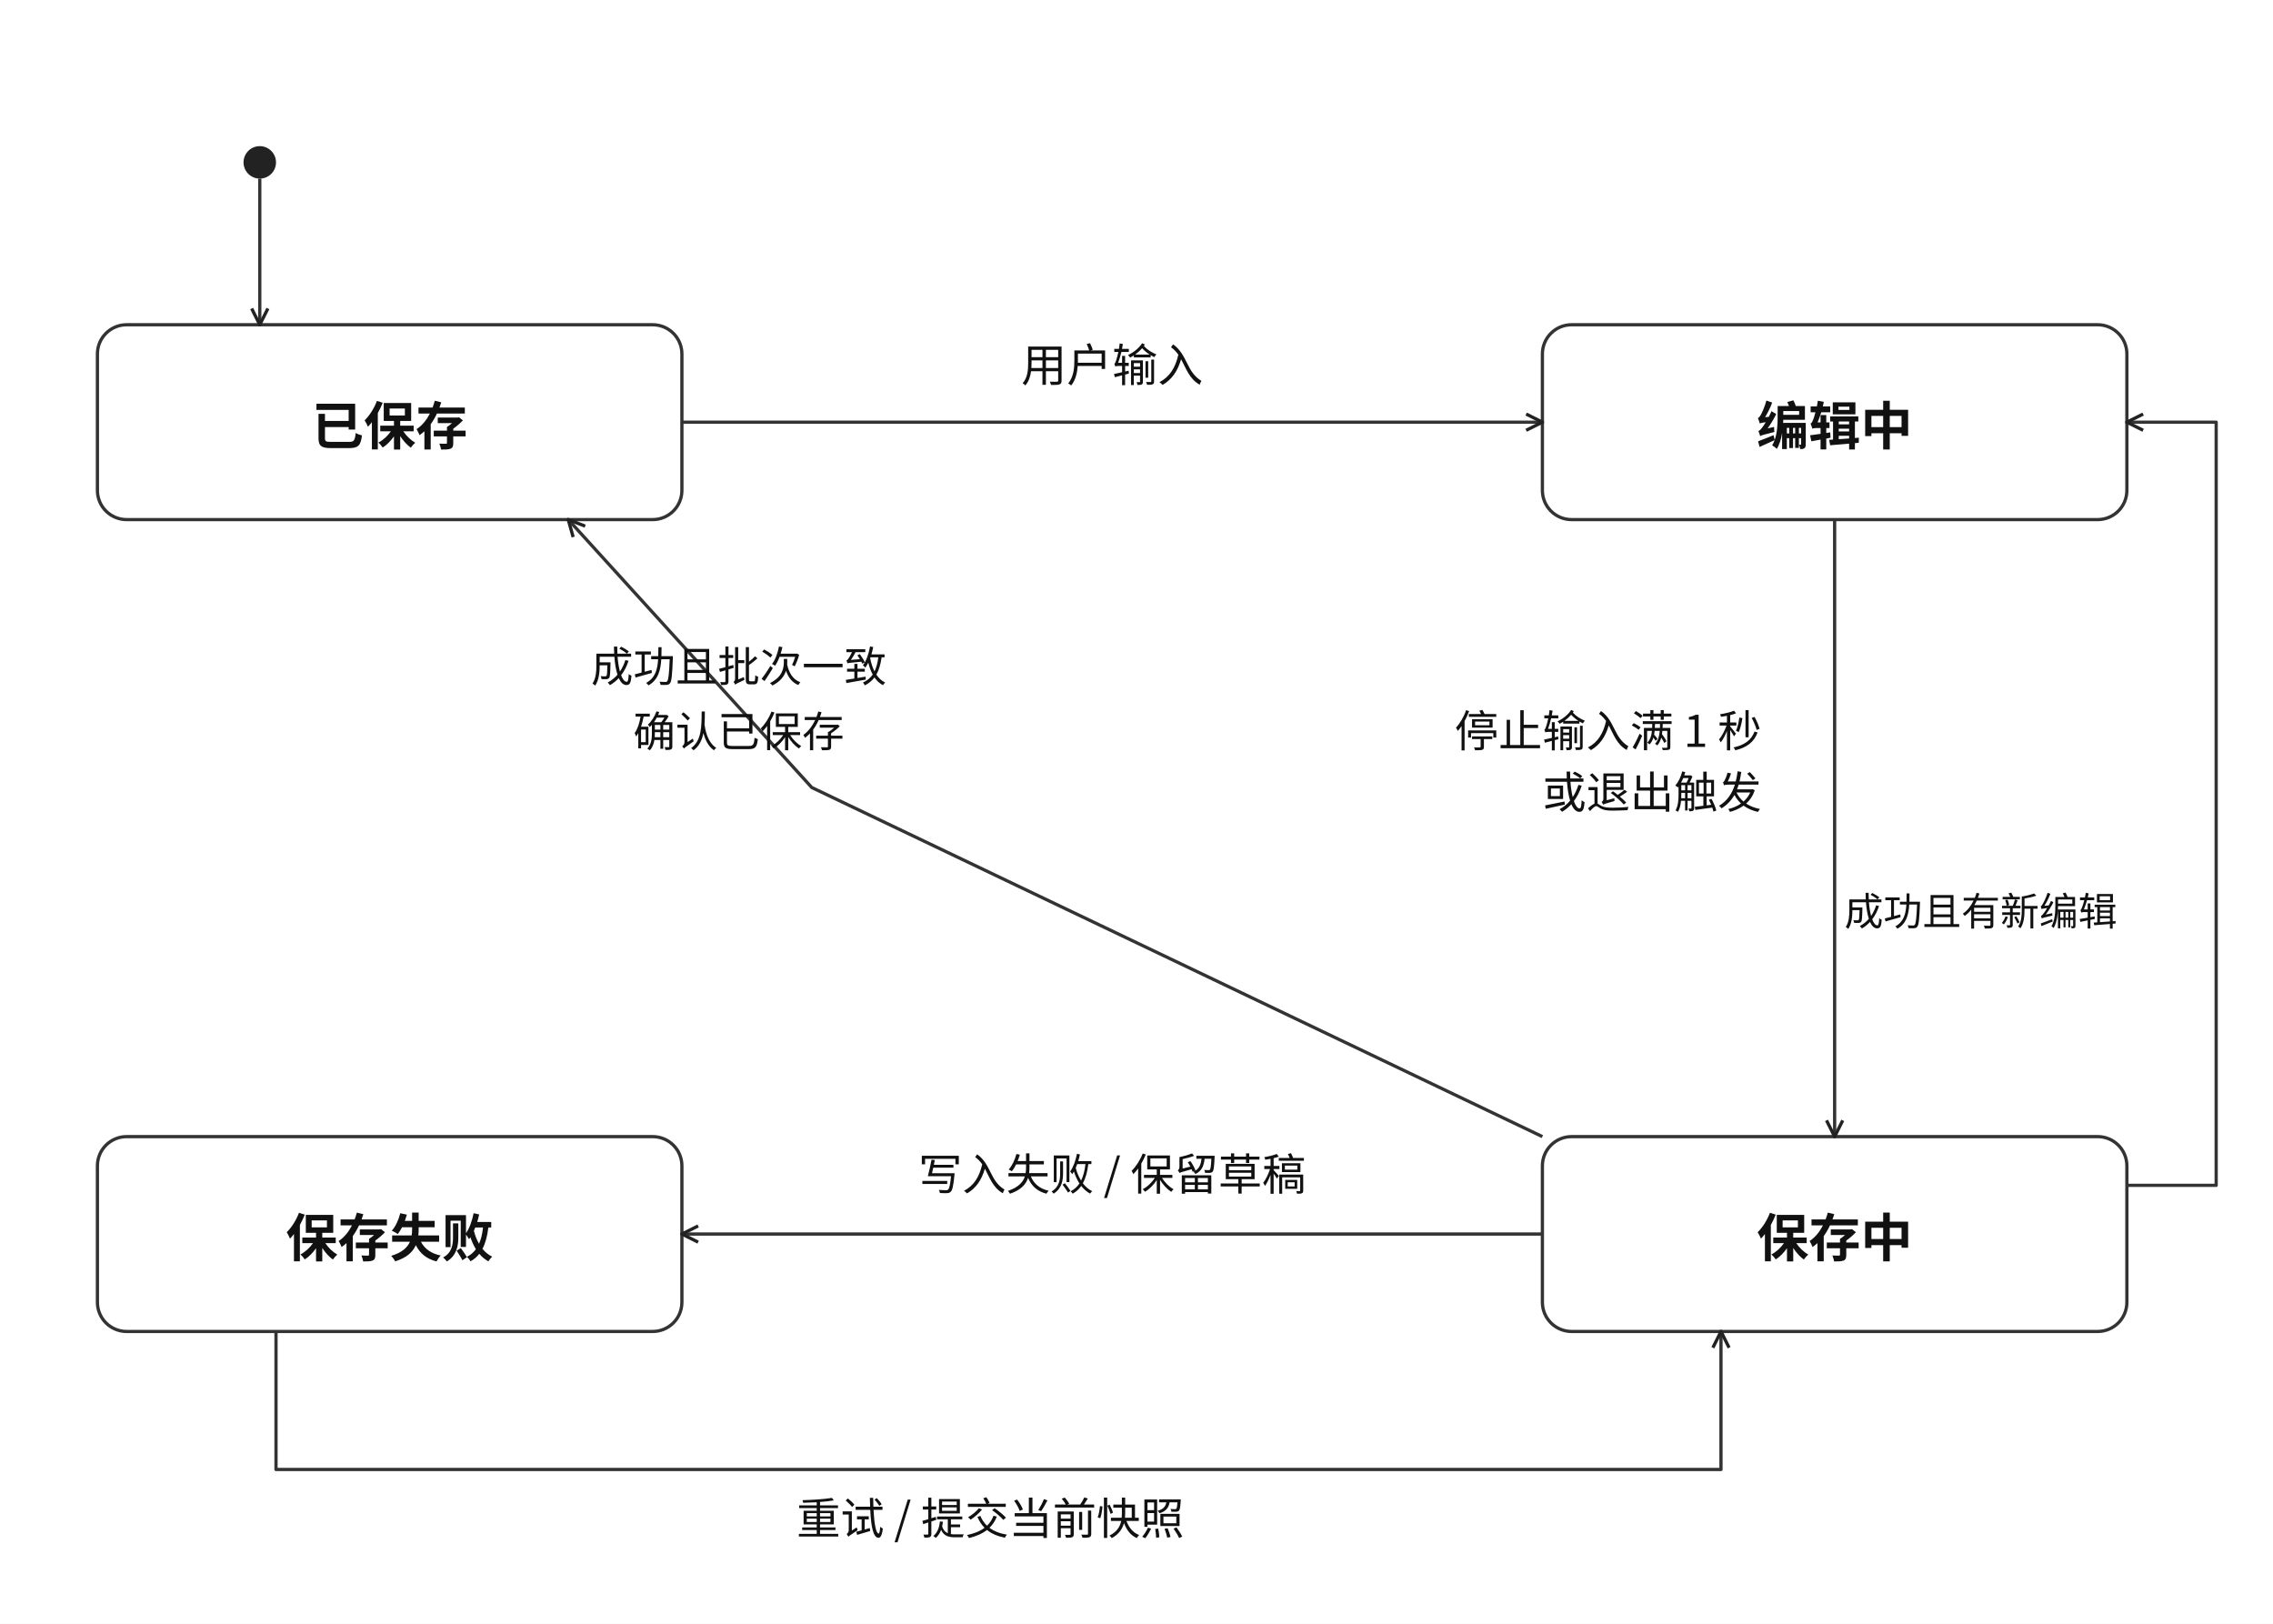
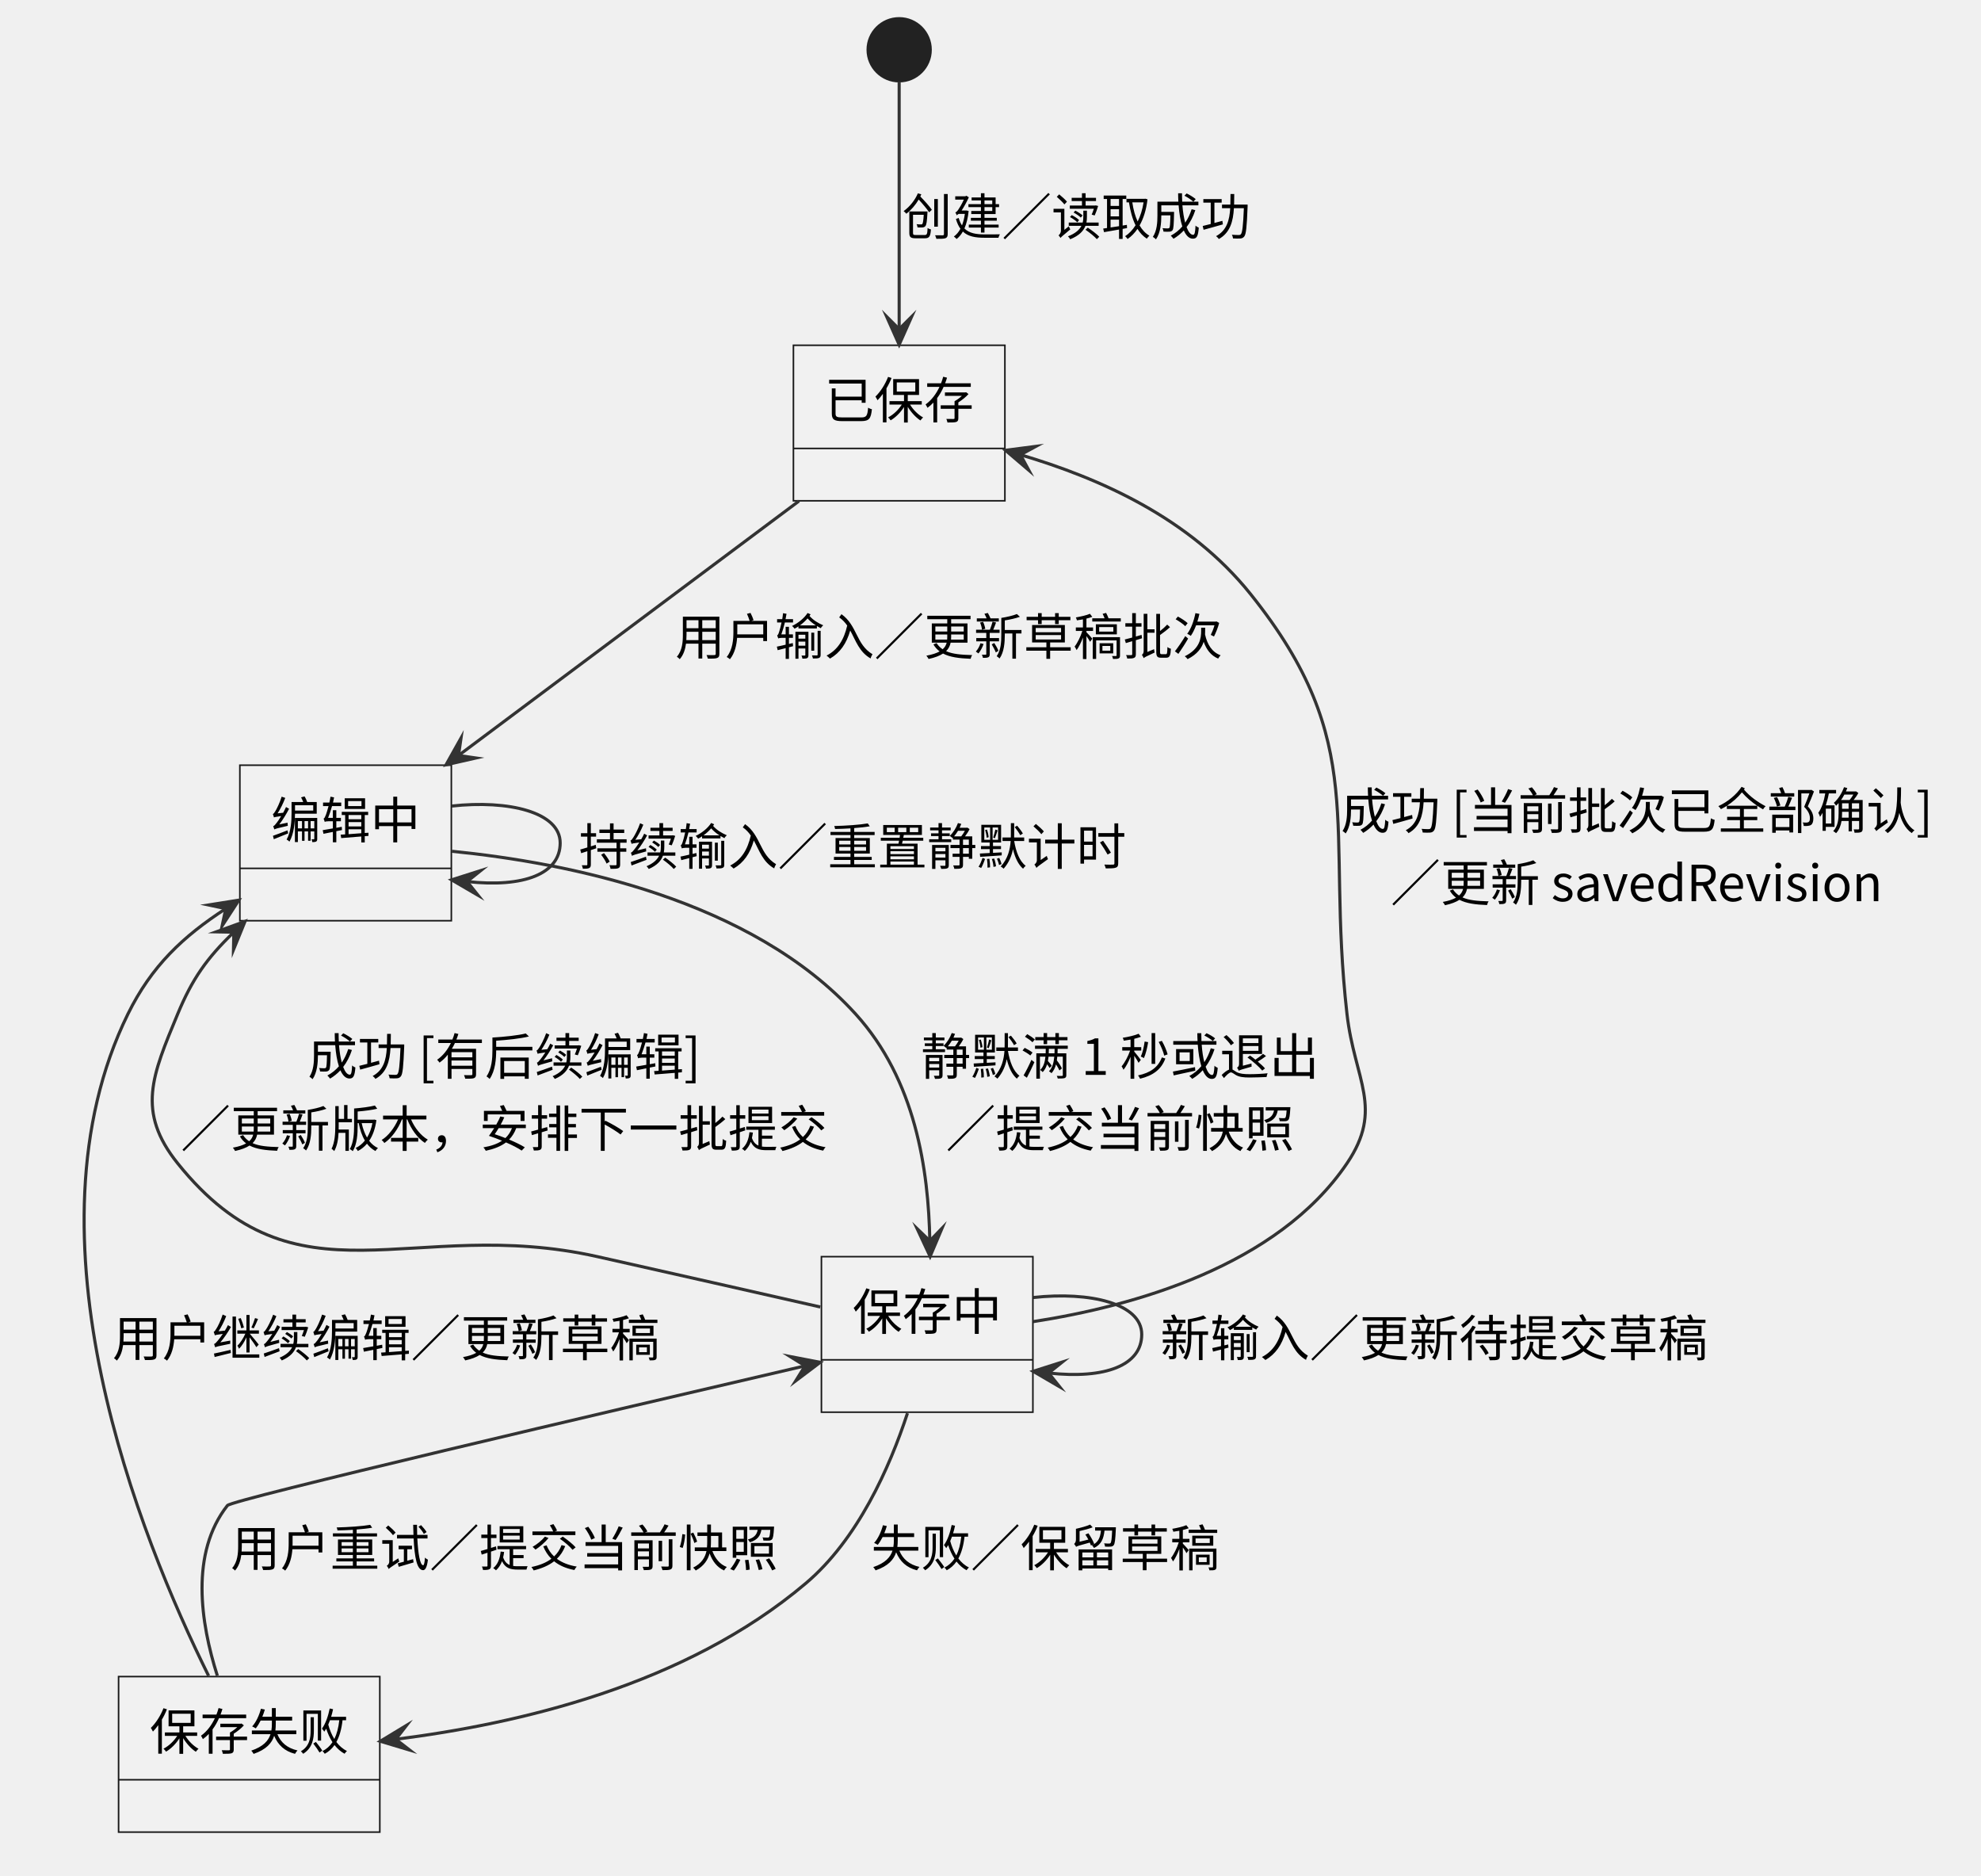
- <svg xmlns="http://www.w3.org/2000/svg" width="1400" height="1000" viewBox="0 0 1400 1000">
-   <defs>
-     <marker id="arrow" viewBox="0 0 12 12" refX="11" refY="6" markerWidth="12" markerHeight="12" orient="auto-start-reverse" markerUnits="userSpaceOnUse">
-       <path d="M1 1 L11 6 L1 11" fill="none" stroke="#222" stroke-width="2" />
-     </marker>
-     <marker id="triangle" viewBox="0 0 20 20" refX="19" refY="10" markerWidth="20" markerHeight="20" orient="auto" markerUnits="userSpaceOnUse">
-       <path d="M1 1 L19 10 L1 19 Z" fill="white" stroke="#222" stroke-width="2" />
-     </marker>
-     <marker id="diamond" viewBox="0 0 22 16" refX="1" refY="8" markerWidth="22" markerHeight="16" orient="auto-start-reverse" markerUnits="userSpaceOnUse">
-       <path d="M1 8 L11 1 L21 8 L11 15 Z" fill="#222" />
-     </marker>
-   </defs>
-   <rect width="1400" height="1000" fill="white" />
-   <g font-family="Noto Sans CJK SC, sans-serif" fill="#111" stroke-linejoin="round">
-     <circle cx="160" cy="100" r="10" fill="#222" />
-     <rect x="60" y="200" width="360" height="120" fill="white" stroke="#333" stroke-width="2" rx="18" />
-     <text x="240" y="274.0" text-anchor="middle" font-size="32" font-weight="bold">已保存</text>
-     <line x1="160" y1="110" x2="160" y2="200" stroke="#333" stroke-width="2" marker-end="url(#arrow)" />
-     <rect x="950" y="200" width="360" height="120" fill="white" stroke="#333" stroke-width="2" rx="18" />
-     <text x="1130" y="274.0" text-anchor="middle" font-size="32" font-weight="bold">编辑中</text>
-     <rect x="950" y="700" width="360" height="120" fill="white" stroke="#333" stroke-width="2" rx="18" />
-     <text x="1130" y="774.0" text-anchor="middle" font-size="32" font-weight="bold">保存中</text>
-     <rect x="60" y="700" width="360" height="120" fill="white" stroke="#333" stroke-width="2" rx="18" />
-     <text x="240" y="774.0" text-anchor="middle" font-size="32" font-weight="bold">保存失败</text>
-     <line x1="420" y1="260" x2="950" y2="260" stroke="#333" stroke-width="2" marker-end="url(#arrow)" />
-     <text x="685" y="235.0" text-anchor="middle" font-size="28">用户输入</text>
-     <line x1="1130" y1="320" x2="1130" y2="700" stroke="#333" stroke-width="2" marker-end="url(#arrow)" />
-     <text x="1085" y="460.0" text-anchor="end" font-size="27">停止输入满 1 秒</text>
-     <text x="1085" y="497.8" text-anchor="end" font-size="27">或退出触发</text>
-     <line x1="950" y1="760" x2="420" y2="760" stroke="#333" stroke-width="2" marker-end="url(#arrow)" />
-     <text x="685" y="733.0" text-anchor="middle" font-size="27">写入失败 / 保留草稿</text>
-     <polyline points="170,820 170,905 1060,905 1060,820" fill="none" stroke="#333" stroke-width="2" marker-end="url(#arrow)" />
-     <text x="610" y="945.0" text-anchor="middle" font-size="27">重试 / 提交当前快照</text>
-     <polyline points="950,700 500,485 350,320" fill="none" stroke="#333" stroke-width="2" marker-end="url(#arrow)" />
-     <text x="455" y="420.0" text-anchor="middle" font-size="26">成功且批次一致</text>
-     <text x="455" y="460.0" text-anchor="middle" font-size="26">确认已保存</text>
-     <polyline points="1310,730 1365,730 1365,260 1310,260" fill="none" stroke="#333" stroke-width="2" marker-end="url(#arrow)" />
-     <text x="1220" y="570.0" text-anchor="middle" font-size="24">成功且有新编辑</text>
+ <svg xmlns="http://www.w3.org/2000/svg" version="1.1" data-diagram-type="STATE" style="width:637px;height:603px;background:#FFFFFF;" width="637px" height="603px" viewBox="0 0 637 603" zoomAndPan="magnify" preserveAspectRatio="none" contentStyleType="text/css">
+   <defs />
+   <g font-family="sans-serif" lengthAdjust="spacing">
+     <g class="entity" data-qualified-name="Saved" id="ent0001" data-source-line="10">
+       <rect x="255.13" y="111" width="68" height="50" fill="#F1F1F1" style="stroke:#181818;stroke-width:0.5;" />
+       <line x1="255.13" y1="144.168" x2="323.13" y2="144.168" style="stroke:#181818;stroke-width:0.5;" />
+       <text x="265.13" y="134.56" fill="#000" font-size="16" textLength="48" font-family="Noto Sans CJK SC">已保存</text>
+     </g>
+     <g class="entity" data-qualified-name="Editing" id="ent0002" data-source-line="11">
+       <rect x="77.13" y="246" width="68" height="50" fill="#F1F1F1" style="stroke:#181818;stroke-width:0.5;" />
+       <line x1="77.13" y1="279.168" x2="145.13" y2="279.168" style="stroke:#181818;stroke-width:0.5;" />
+       <text x="87.13" y="269.56" fill="#000" font-size="16" textLength="48" font-family="Noto Sans CJK SC">编辑中</text>
+     </g>
+     <g class="entity" data-qualified-name="Saving" id="ent0003" data-source-line="12">
+       <rect x="264.13" y="404" width="68" height="50" fill="#F1F1F1" style="stroke:#181818;stroke-width:0.5;" />
+       <line x1="264.13" y1="437.168" x2="332.13" y2="437.168" style="stroke:#181818;stroke-width:0.5;" />
+       <text x="274.13" y="427.56" fill="#000" font-size="16" textLength="48" font-family="Noto Sans CJK SC">保存中</text>
+     </g>
+     <g class="entity" data-qualified-name="Failed" id="ent0004" data-source-line="13">
+       <rect x="38.13" y="539" width="84" height="50" fill="#F1F1F1" style="stroke:#181818;stroke-width:0.5;" />
+       <line x1="38.13" y1="572.168" x2="122.13" y2="572.168" style="stroke:#181818;stroke-width:0.5;" />
+       <text x="48.13" y="562.56" fill="#000" font-size="16" textLength="64" font-family="Noto Sans CJK SC">保存失败</text>
+     </g>
+     <g class="start_entity" data-qualified-name=".start." id="ent0005" data-source-line="14">
+       <ellipse cx="289.13" cy="16" rx="10" ry="10" fill="#222" style="stroke:#222;stroke-width:1;" />
+     </g>
+     <g class="link" data-entity-1="ent0005" data-entity-2="ent0001" id="lnk6" data-source-line="14" data-link-type="dependency">
+       <path d="M289.13,26.26 C289.13,44.3 289.13,79.66 289.13,105.82" style="stroke:#333;stroke-width:1;" fill="none" id="*start*-to-Saved" />
+       <polygon points="289.13,110.82,293.13,101.82,289.13,105.82,285.13,101.82,289.13,110.82" fill="#333" style="stroke:#333;stroke-width:1;stroke-linejoin:miter;stroke-miterlimit:10;" />
+       <text x="290.13" y="75.56" fill="#000" font-size="16" textLength="112" font-family="Noto Sans CJK SC">创建／读取成功</text>
+     </g>
+     <g class="link" data-entity-1="ent0001" data-entity-2="ent0002" id="lnk7" data-source-line="15" data-link-type="dependency">
+       <path d="M256.9,161.09 C224.74,185.11 179.615,218.827 147.435,242.877" style="stroke:#333;stroke-width:1;" fill="none" id="Saved-to-Editing" />
+       <polygon points="143.43,245.87,153.034,243.686,147.435,242.877,148.245,237.278,143.43,245.87" fill="#333" style="stroke:#333;stroke-width:1;stroke-linejoin:miter;stroke-miterlimit:10;" />
+       <text x="217.13" y="210.56" fill="#000" font-size="16" textLength="176" font-family="Noto Sans CJK SC">用户输入／更新草稿批次</text>
+     </g>
+     <g class="link" data-entity-1="ent0002" data-entity-2="ent0002" id="lnk8" data-source-line="16" data-link-type="dependency">
+       <path d="M145.21,259.14 C163.49,257.12 180.13,261.07 180.13,271 C180.13,280.93 168.46,285.429 150.18,283.409" style="stroke:#333;stroke-width:1;" fill="none" id="Editing-to-Editing" />
+       <polygon points="145.21,282.86,153.716,287.824,150.18,283.409,154.595,279.873,145.21,282.86" fill="#333" style="stroke:#333;stroke-width:1;stroke-linejoin:miter;stroke-miterlimit:10;" />
+       <text x="186.13" y="278.06" fill="#000" font-size="16" textLength="176" font-family="Noto Sans CJK SC">持续输入／重置静默计时</text>
+     </g>
+     <g class="link" data-entity-1="ent0002" data-entity-2="ent0003" id="lnk9" data-source-line="17" data-link-type="dependency">
+       <path d="M145.29,273.67 C182.66,277.39 241.68,289.16 275.13,326 C294.41,347.23 298.568,376.111 298.988,398.941" style="stroke:#333;stroke-width:1;" fill="none" id="Editing-to-Saving" />
+       <polygon points="299.08,403.94,302.914,394.868,298.988,398.941,294.915,395.015,299.08,403.94" fill="#333" style="stroke:#333;stroke-width:1;stroke-linejoin:miter;stroke-miterlimit:10;" />
+       <text x="296.13" y="345.56" fill="#000" font-size="16" textLength="128.048" font-family="Noto Sans CJK SC">静默满 1 秒或退出</text>
+       <text x="304.154" y="368.728" fill="#000" font-size="16" textLength="112" font-family="Noto Sans CJK SC">／提交当前快照</text>
+     </g>
+     <g class="link" data-entity-1="ent0003" data-entity-2="ent0002" id="lnk12" data-source-line="20" data-link-type="dependency">
+       <path d="M263.77,420.18 C243.03,415.47 216.07,409.37 192.13,404 C132.16,390.55 95.59,421.94 57.13,374 C43.78,357.36 48.97,345.71 57.13,326 C61.8,314.73 66.487,308.057 75.187,299.687" style="stroke:#333;stroke-width:1;" fill="none" id="Saving-to-Editing" />
+       <polygon points="78.79,296.22,69.531,299.577,75.187,299.687,75.077,305.342,78.79,296.22" fill="#333" style="stroke:#333;stroke-width:1;stroke-linejoin:miter;stroke-miterlimit:10;" />
+       <text x="98.93" y="345.56" fill="#000" font-size="16" textLength="126.4" font-family="Noto Sans CJK SC">成功 [有后续编辑]</text>
+       <text x="58.13" y="368.728" fill="#000" font-size="16" textLength="208" font-family="Noto Sans CJK SC">／更新版本，安排下一批提交</text>
+     </g>
+     <g class="link" data-entity-1="ent0003" data-entity-2="ent0003" id="lnk10" data-source-line="18" data-link-type="dependency">
+       <path d="M332.21,417.14 C350.49,415.12 367.13,419.07 367.13,429 C367.13,438.93 355.46,443.429 337.18,441.409" style="stroke:#333;stroke-width:1;" fill="none" id="Saving-to-Saving" />
+       <polygon points="332.21,440.86,340.716,445.824,337.18,441.409,341.595,437.873,332.21,440.86" fill="#333" style="stroke:#333;stroke-width:1;stroke-linejoin:miter;stroke-miterlimit:10;" />
+       <text x="373.13" y="436.06" fill="#000" font-size="16" textLength="176" font-family="Noto Sans CJK SC">新输入／更新待提交草稿</text>
+     </g>
+     <g class="link" data-entity-1="ent0003" data-entity-2="ent0001" id="lnk11" data-source-line="19" data-link-type="dependency">
+       <path d="M332.2,424.89 C364.3,419.94 410.7,407.13 433.13,374 C445.09,356.33 435.54,347.2 433.13,326 C426.2,264.83 440.62,239.05 402.13,191 C382.42,166.39 353.583,153.765 328.123,146.195" style="stroke:#333;stroke-width:1;" fill="none" id="Saving-to-Saved" />
+       <polygon points="323.33,144.77,330.817,151.169,328.123,146.195,333.097,143.501,323.33,144.77" fill="#333" style="stroke:#333;stroke-width:1;stroke-linejoin:miter;stroke-miterlimit:10;" />
+       <text x="431.13" y="266.56" fill="#000" font-size="16" textLength="190.4" font-family="Noto Sans CJK SC">成功 [当前批次已全部确认]</text>
+       <text x="447.178" y="289.728" fill="#000" font-size="16" textLength="158.304" font-family="Noto Sans CJK SC">／更新 savedRevision</text>
+     </g>
+     <g class="link" data-entity-1="ent0003" data-entity-2="ent0004" id="lnk13" data-source-line="21" data-link-type="dependency">
+       <path d="M291.8,454.33 C286.04,471.87 275.83,494.87 259.13,509 C220.24,541.93 166.69,554.15 127.25,559.16" style="stroke:#333;stroke-width:1;" fill="none" id="Saving-to-Failed" />
+       <polygon points="122.29,559.79,131.722,562.624,127.25,559.16,130.714,554.688,122.29,559.79" fill="#333" style="stroke:#333;stroke-width:1;stroke-linejoin:miter;stroke-miterlimit:10;" />
+       <text x="280.13" y="503.56" fill="#000" font-size="16" textLength="112" font-family="Noto Sans CJK SC">失败／保留草稿</text>
+     </g>
+     <g class="link" data-entity-1="ent0004" data-entity-2="ent0003" id="lnk14" data-source-line="22" data-link-type="dependency">
+       <path d="M69.89,538.73 C64.46,521.66 61.11,499.25 73.13,484 C74.63,482.1 196.23,453.662 258.88,439.102" style="stroke:#333;stroke-width:1;" fill="none" id="Failed-to-Saving" />
+       <polygon points="263.75,437.97,254.078,436.111,258.88,439.102,255.889,443.903,263.75,437.97" fill="#333" style="stroke:#333;stroke-width:1;stroke-linejoin:miter;stroke-miterlimit:10;" />
+       <text x="74.13" y="503.56" fill="#000" font-size="16" textLength="176" font-family="Noto Sans CJK SC">用户重试／提交当前快照</text>
+     </g>
+     <g class="link" data-entity-1="ent0004" data-entity-2="ent0002" id="lnk15" data-source-line="23" data-link-type="dependency">
+       <path d="M67.07,538.75 C45,494.22 6,397.48 41.13,326 C48.72,310.57 58.866,301.033 72.606,292.113" style="stroke:#333;stroke-width:1;" fill="none" id="Failed-to-Editing" />
+       <polygon points="76.8,289.39,67.073,290.936,72.606,292.113,71.429,297.646,76.8,289.39" fill="#333" style="stroke:#333;stroke-width:1;stroke-linejoin:miter;stroke-miterlimit:10;" />
+       <text x="36.13" y="436.06" fill="#000" font-size="16" textLength="176" font-family="Noto Sans CJK SC">用户继续编辑／更新草稿</text>
+     </g>
  </g>
</svg>
